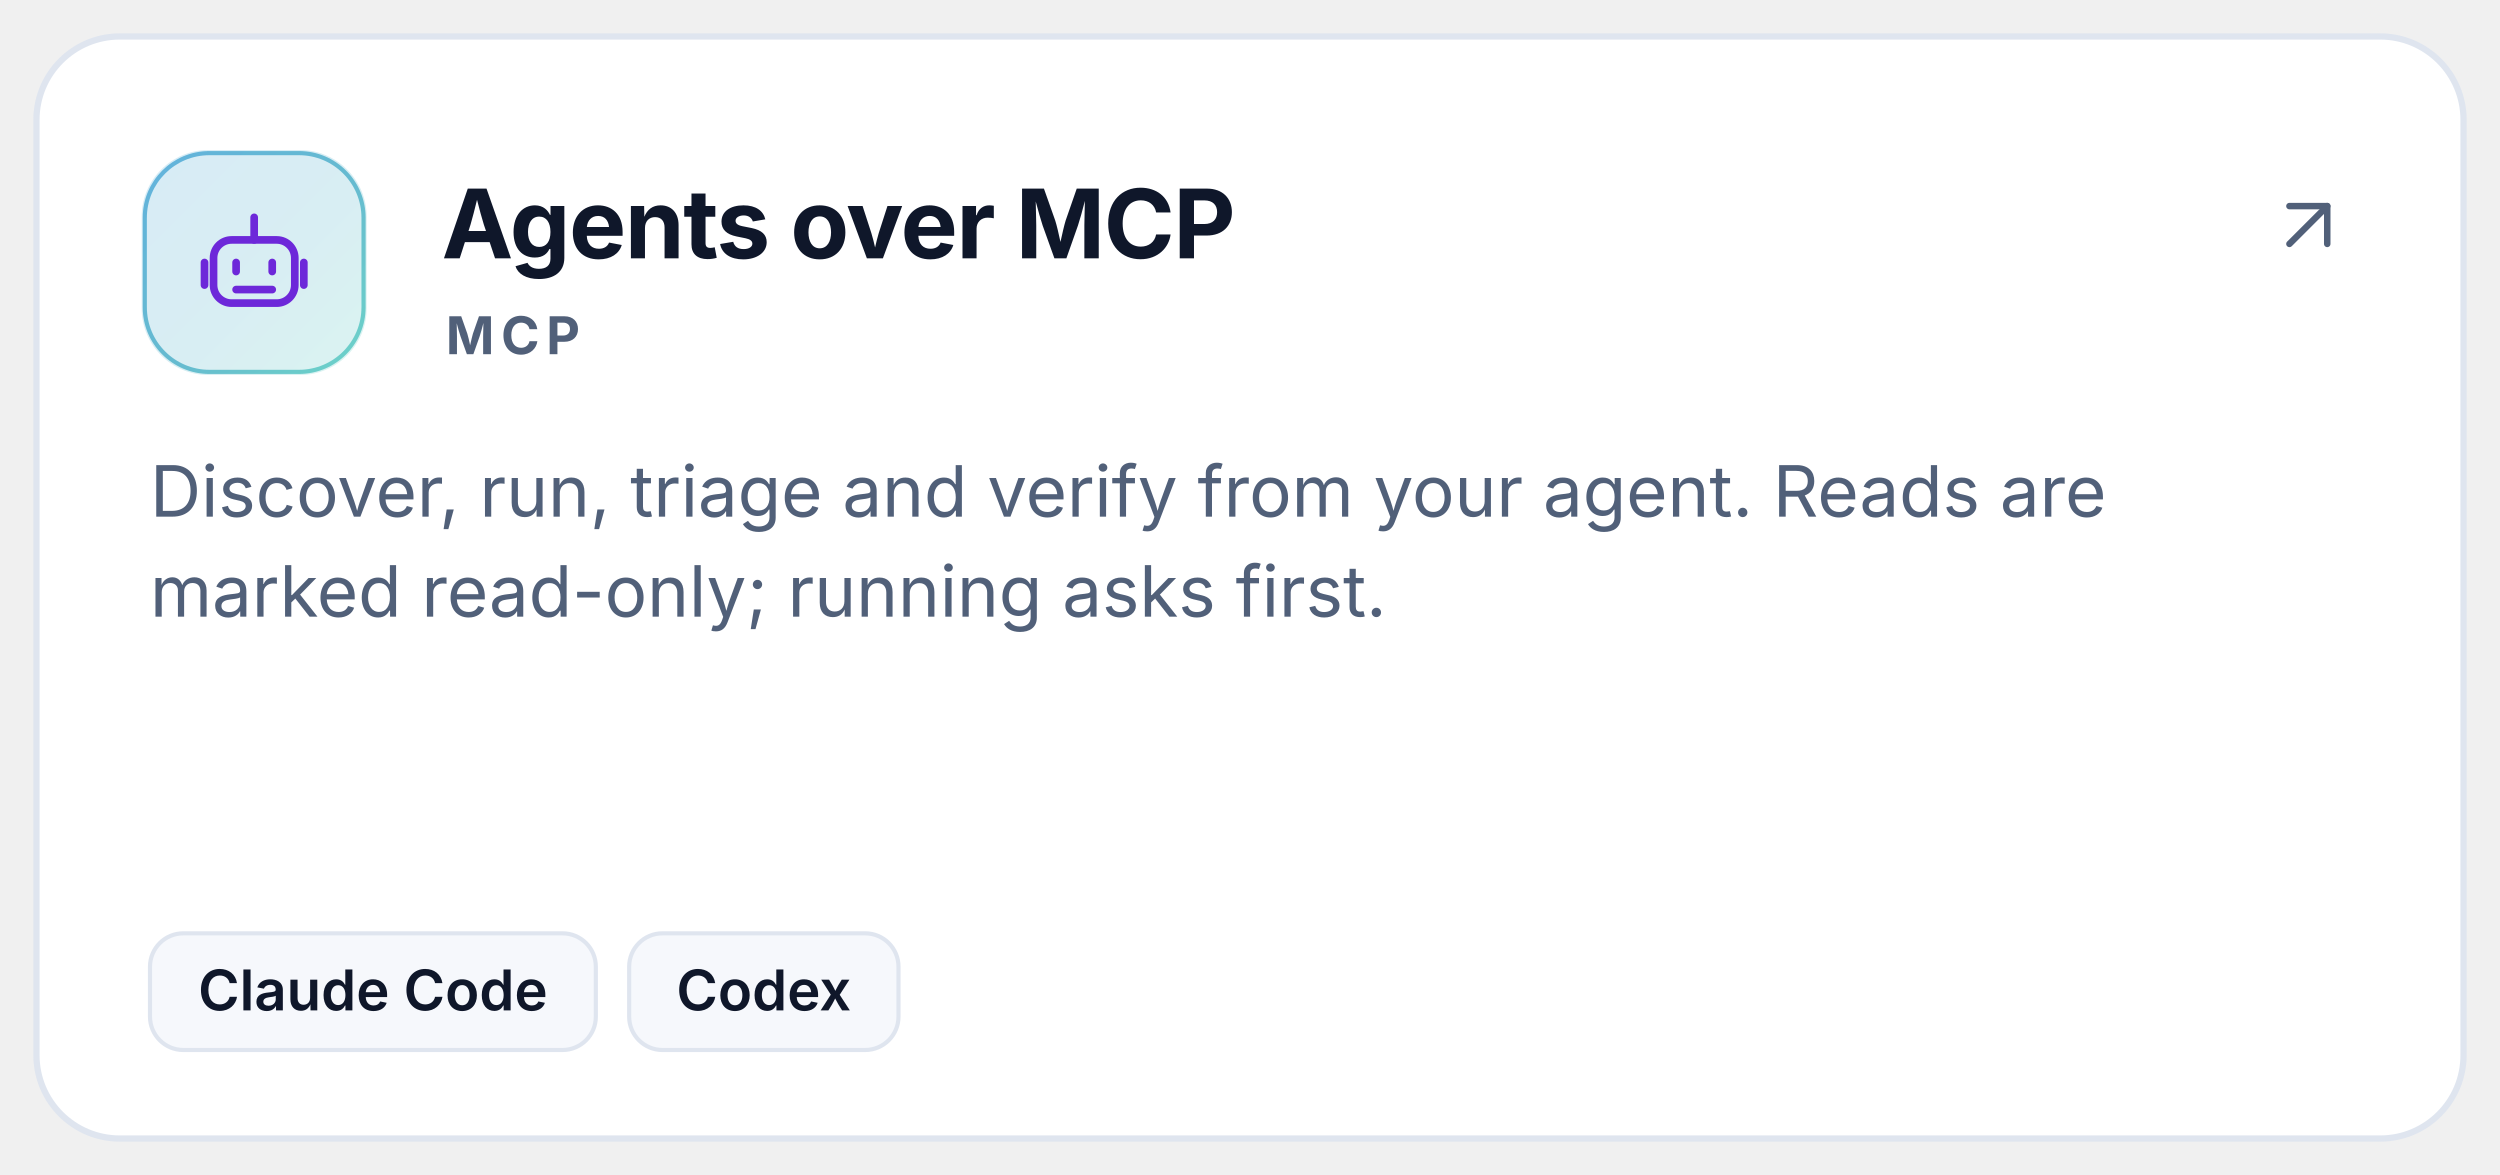
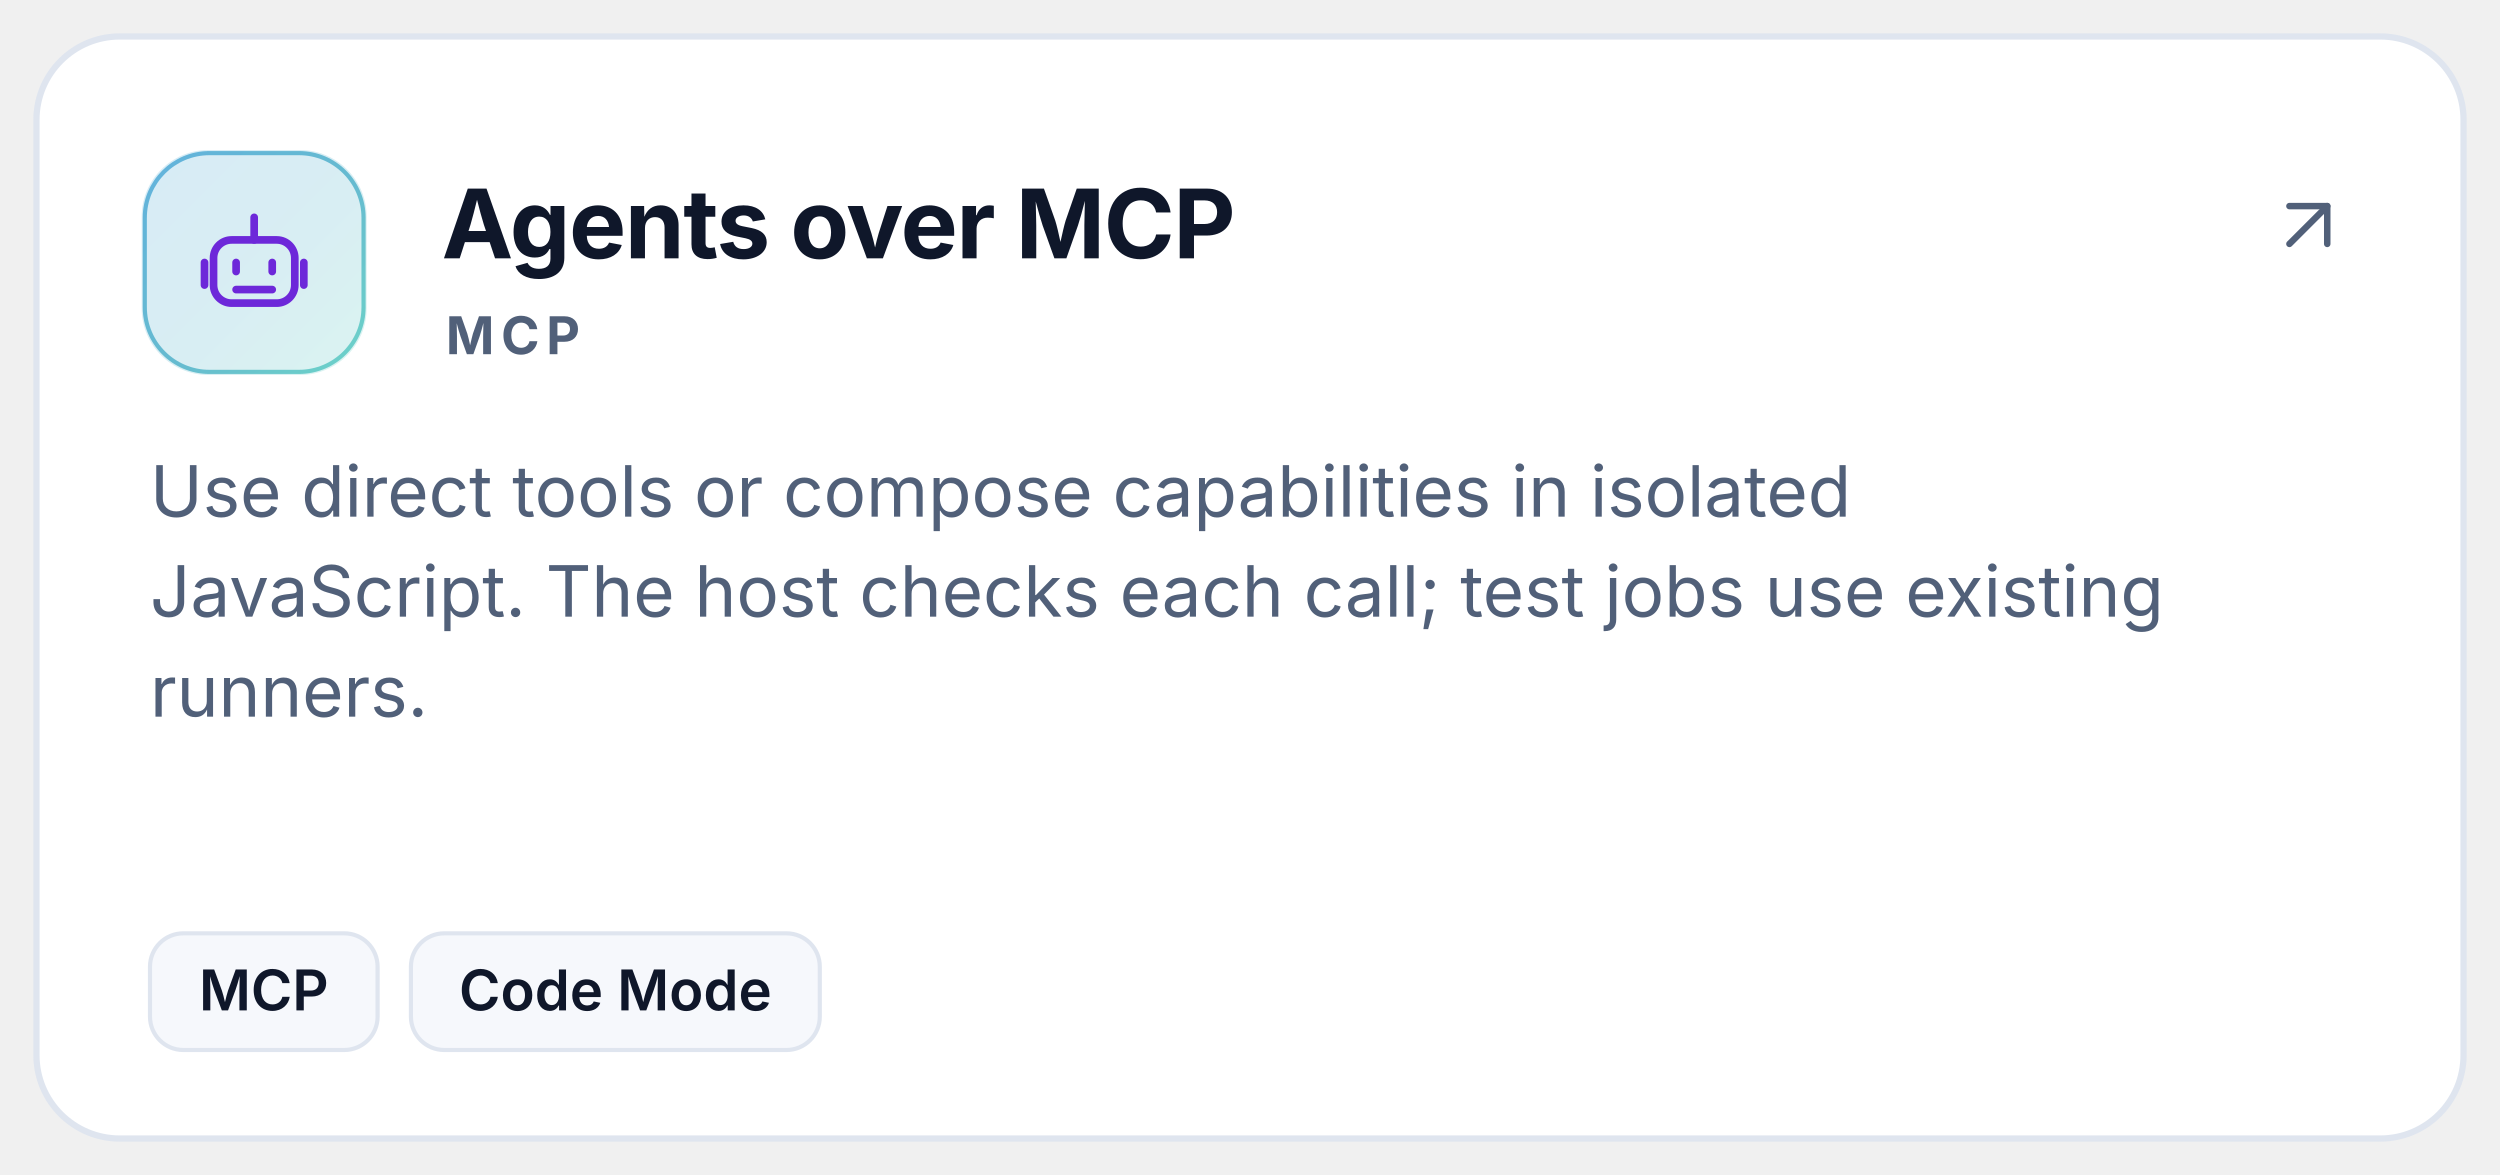
- <svg xmlns="http://www.w3.org/2000/svg" width="600" height="282" viewBox="0 0 600 282" role="img" aria-label="Agents over MCP: Discover, run, triage and verify from your agent. Reads are marked read-only; running asks first." data-readme-component="card">
+ <svg xmlns="http://www.w3.org/2000/svg" width="600" height="282" viewBox="0 0 600 282" role="img" aria-label="Agents over MCP: Use direct tools or compose capabilities in isolated JavaScript. The host checks each call; test jobs use existing runners." data-readme-component="card">
  <defs>
    <linearGradient id="kb" x2="1" y2="0">
      <stop stop-color="#0284c7" />
      <stop offset=".55" stop-color="#0891b2" />
      <stop offset="1" stop-color="#14b8a6" />
    </linearGradient>
    <linearGradient id="kbd" x2="1" y2="1">
      <stop stop-color="#0284c7" />
      <stop offset=".55" stop-color="#0891b2" />
      <stop offset="1" stop-color="#14b8a6" />
    </linearGradient>
  </defs>
  <style>text{font-family:'Segoe UI',-apple-system,BlinkMacSystemFont,'Helvetica Neue',Inter,Arial,sans-serif}.live{animation:live 2.4s ease-in-out infinite}@keyframes live{0%,100%{opacity:1}50%{opacity:.25}}@media (prefers-reduced-motion:reduce){*{animation:none!important}}</style>
  <g transform="translate(8 8)">
    <rect x=".75" y=".75" width="582.5" height="264.5" rx="20" fill="#ffffff" stroke="#dfe5ef" stroke-width="1.5" />
    <path d="M28 .75h150" stroke="url(#kb)" stroke-width="3" stroke-linecap="round" />
    <rect x="26" y="28" width="54" height="54" rx="16" fill="url(#kbd)" opacity=".16" />
    <rect x="26.75" y="28.75" width="52.5" height="52.5" rx="15.5" fill="none" stroke="url(#kbd)" stroke-opacity=".55" />
    <g transform="translate(40 42) scale(1.08333)" fill="none" stroke="#6d28d9" stroke-width="1.7" stroke-linecap="round" stroke-linejoin="round">
      <rect x="3" y="7" width="18" height="14" rx="4" />
      <path d="M12 2v5M8 12v2m8-2v2m-8 4h8M1 12v5m22-5v5" />
    </g>
    <text x="98" y="54" font-size="23" font-weight="750" fill="#0f172a" text-anchor="start" letter-spacing="-.3">Agents over MCP</text>
    <text x="99" y="77" font-size="12.5" font-weight="650" fill="#516079" text-anchor="start" letter-spacing="1.6">MCP</text>
    <g transform="rotate(-45 546 46)">
      <g transform="translate(535 35) scale(0.916667)" fill="none" stroke="#516079" stroke-width="1.7" stroke-linecap="round" stroke-linejoin="round">
        <path d="M5 12h14" />
        <path d="m12 5 7 7-7 7" />
      </g>
    </g>
-     <text x="28" y="116" font-size="17" font-weight="400" fill="#516079" text-anchor="start">Discover, run, triage and verify from your agent. Reads are</text>
-     <text x="28" y="140" font-size="17" font-weight="400" fill="#516079" text-anchor="start">marked read-only; running asks first.</text>
-     <rect x="28" y="216" width="106.998" height="28" rx="8" fill="#f6f8fc" stroke="#dfe5ef" />
-     <text x="81.499" y="234.5" font-size="13.5" font-weight="600" fill="#0f172a" text-anchor="middle">Claude Code</text>
-     <rect x="142.998" y="216" width="64.64" height="28" rx="8" fill="#f6f8fc" stroke="#dfe5ef" />
-     <text x="175.318" y="234.5" font-size="13.5" font-weight="600" fill="#0f172a" text-anchor="middle">Codex</text>
+     <text x="28" y="116" font-size="17" font-weight="400" fill="#516079" text-anchor="start">Use direct tools or compose capabilities in isolated</text>
+     <text x="28" y="140" font-size="17" font-weight="400" fill="#516079" text-anchor="start">JavaScript. The host checks each call; test jobs use existing</text>
+     <text x="28" y="164" font-size="17" font-weight="400" fill="#516079" text-anchor="start">runners.</text>
+     <rect x="28" y="216" width="54.623" height="28" rx="8" fill="#f6f8fc" stroke="#dfe5ef" />
+     <text x="55.312" y="234.5" font-size="13.5" font-weight="600" fill="#0f172a" text-anchor="middle">MCP</text>
+     <rect x="90.623" y="216" width="98.126" height="28" rx="8" fill="#f6f8fc" stroke="#dfe5ef" />
+     <text x="139.686" y="234.5" font-size="13.5" font-weight="600" fill="#0f172a" text-anchor="middle">Code Mode</text>
  </g>
</svg>
